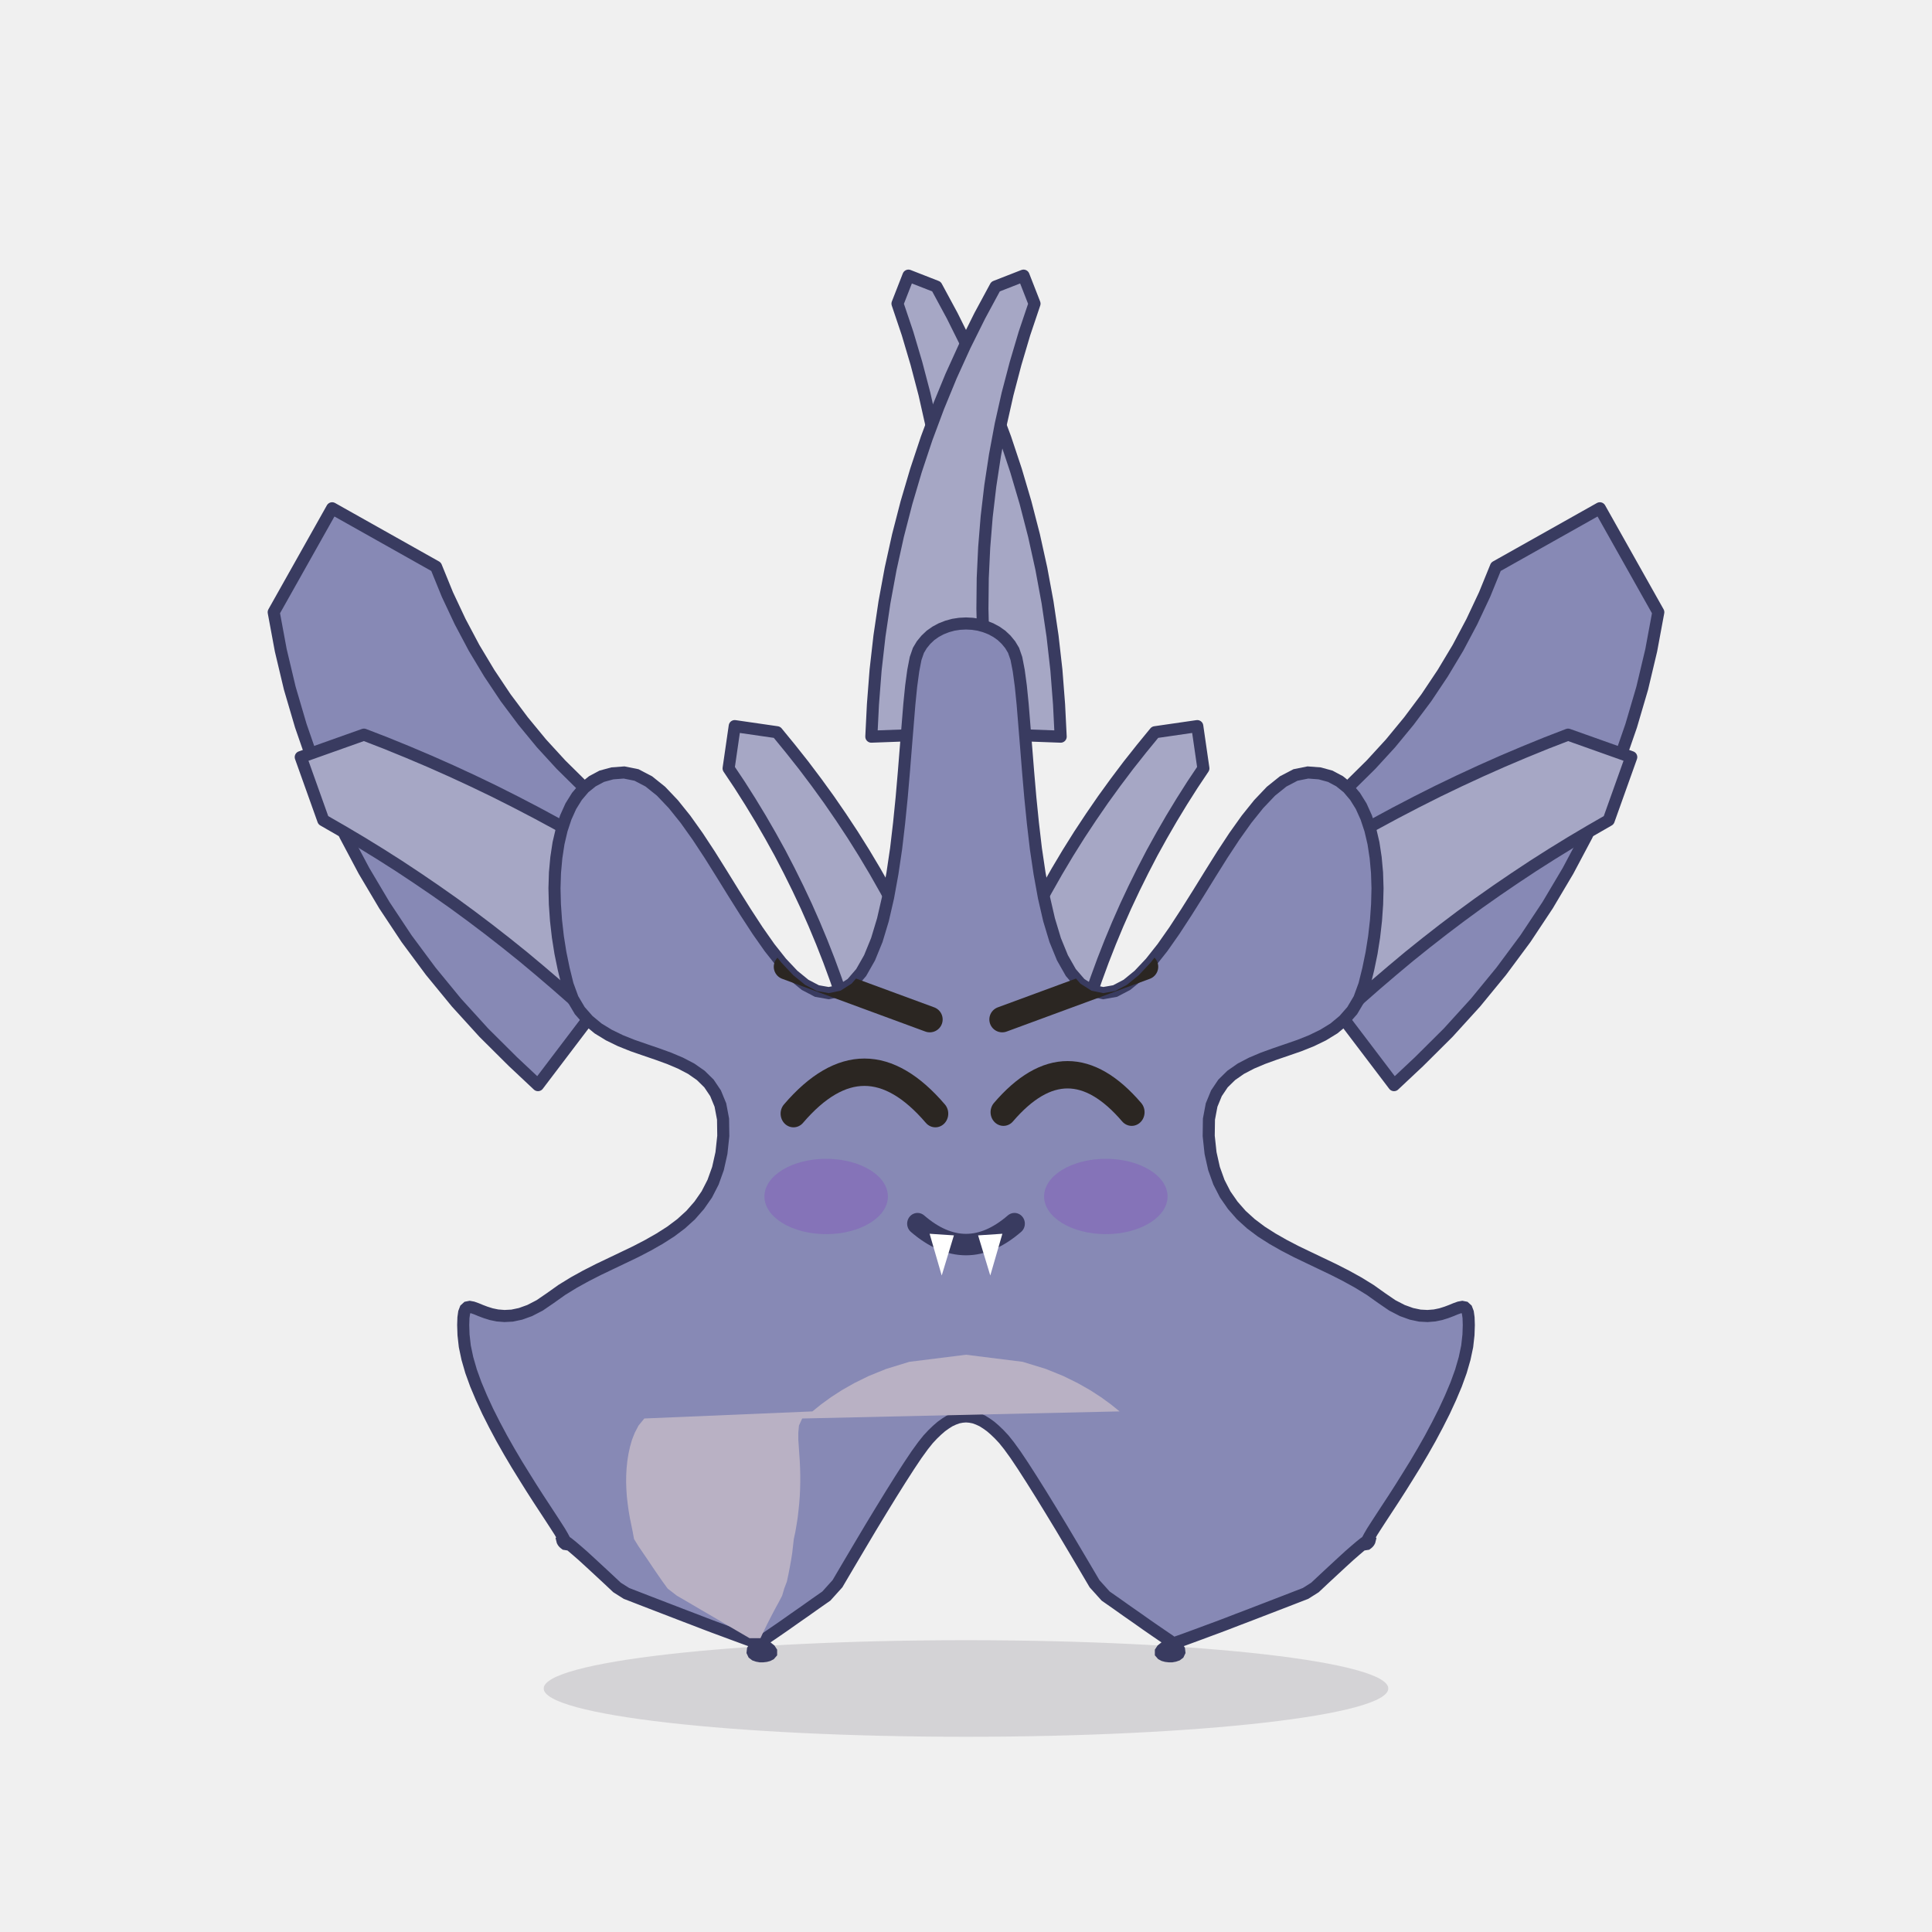
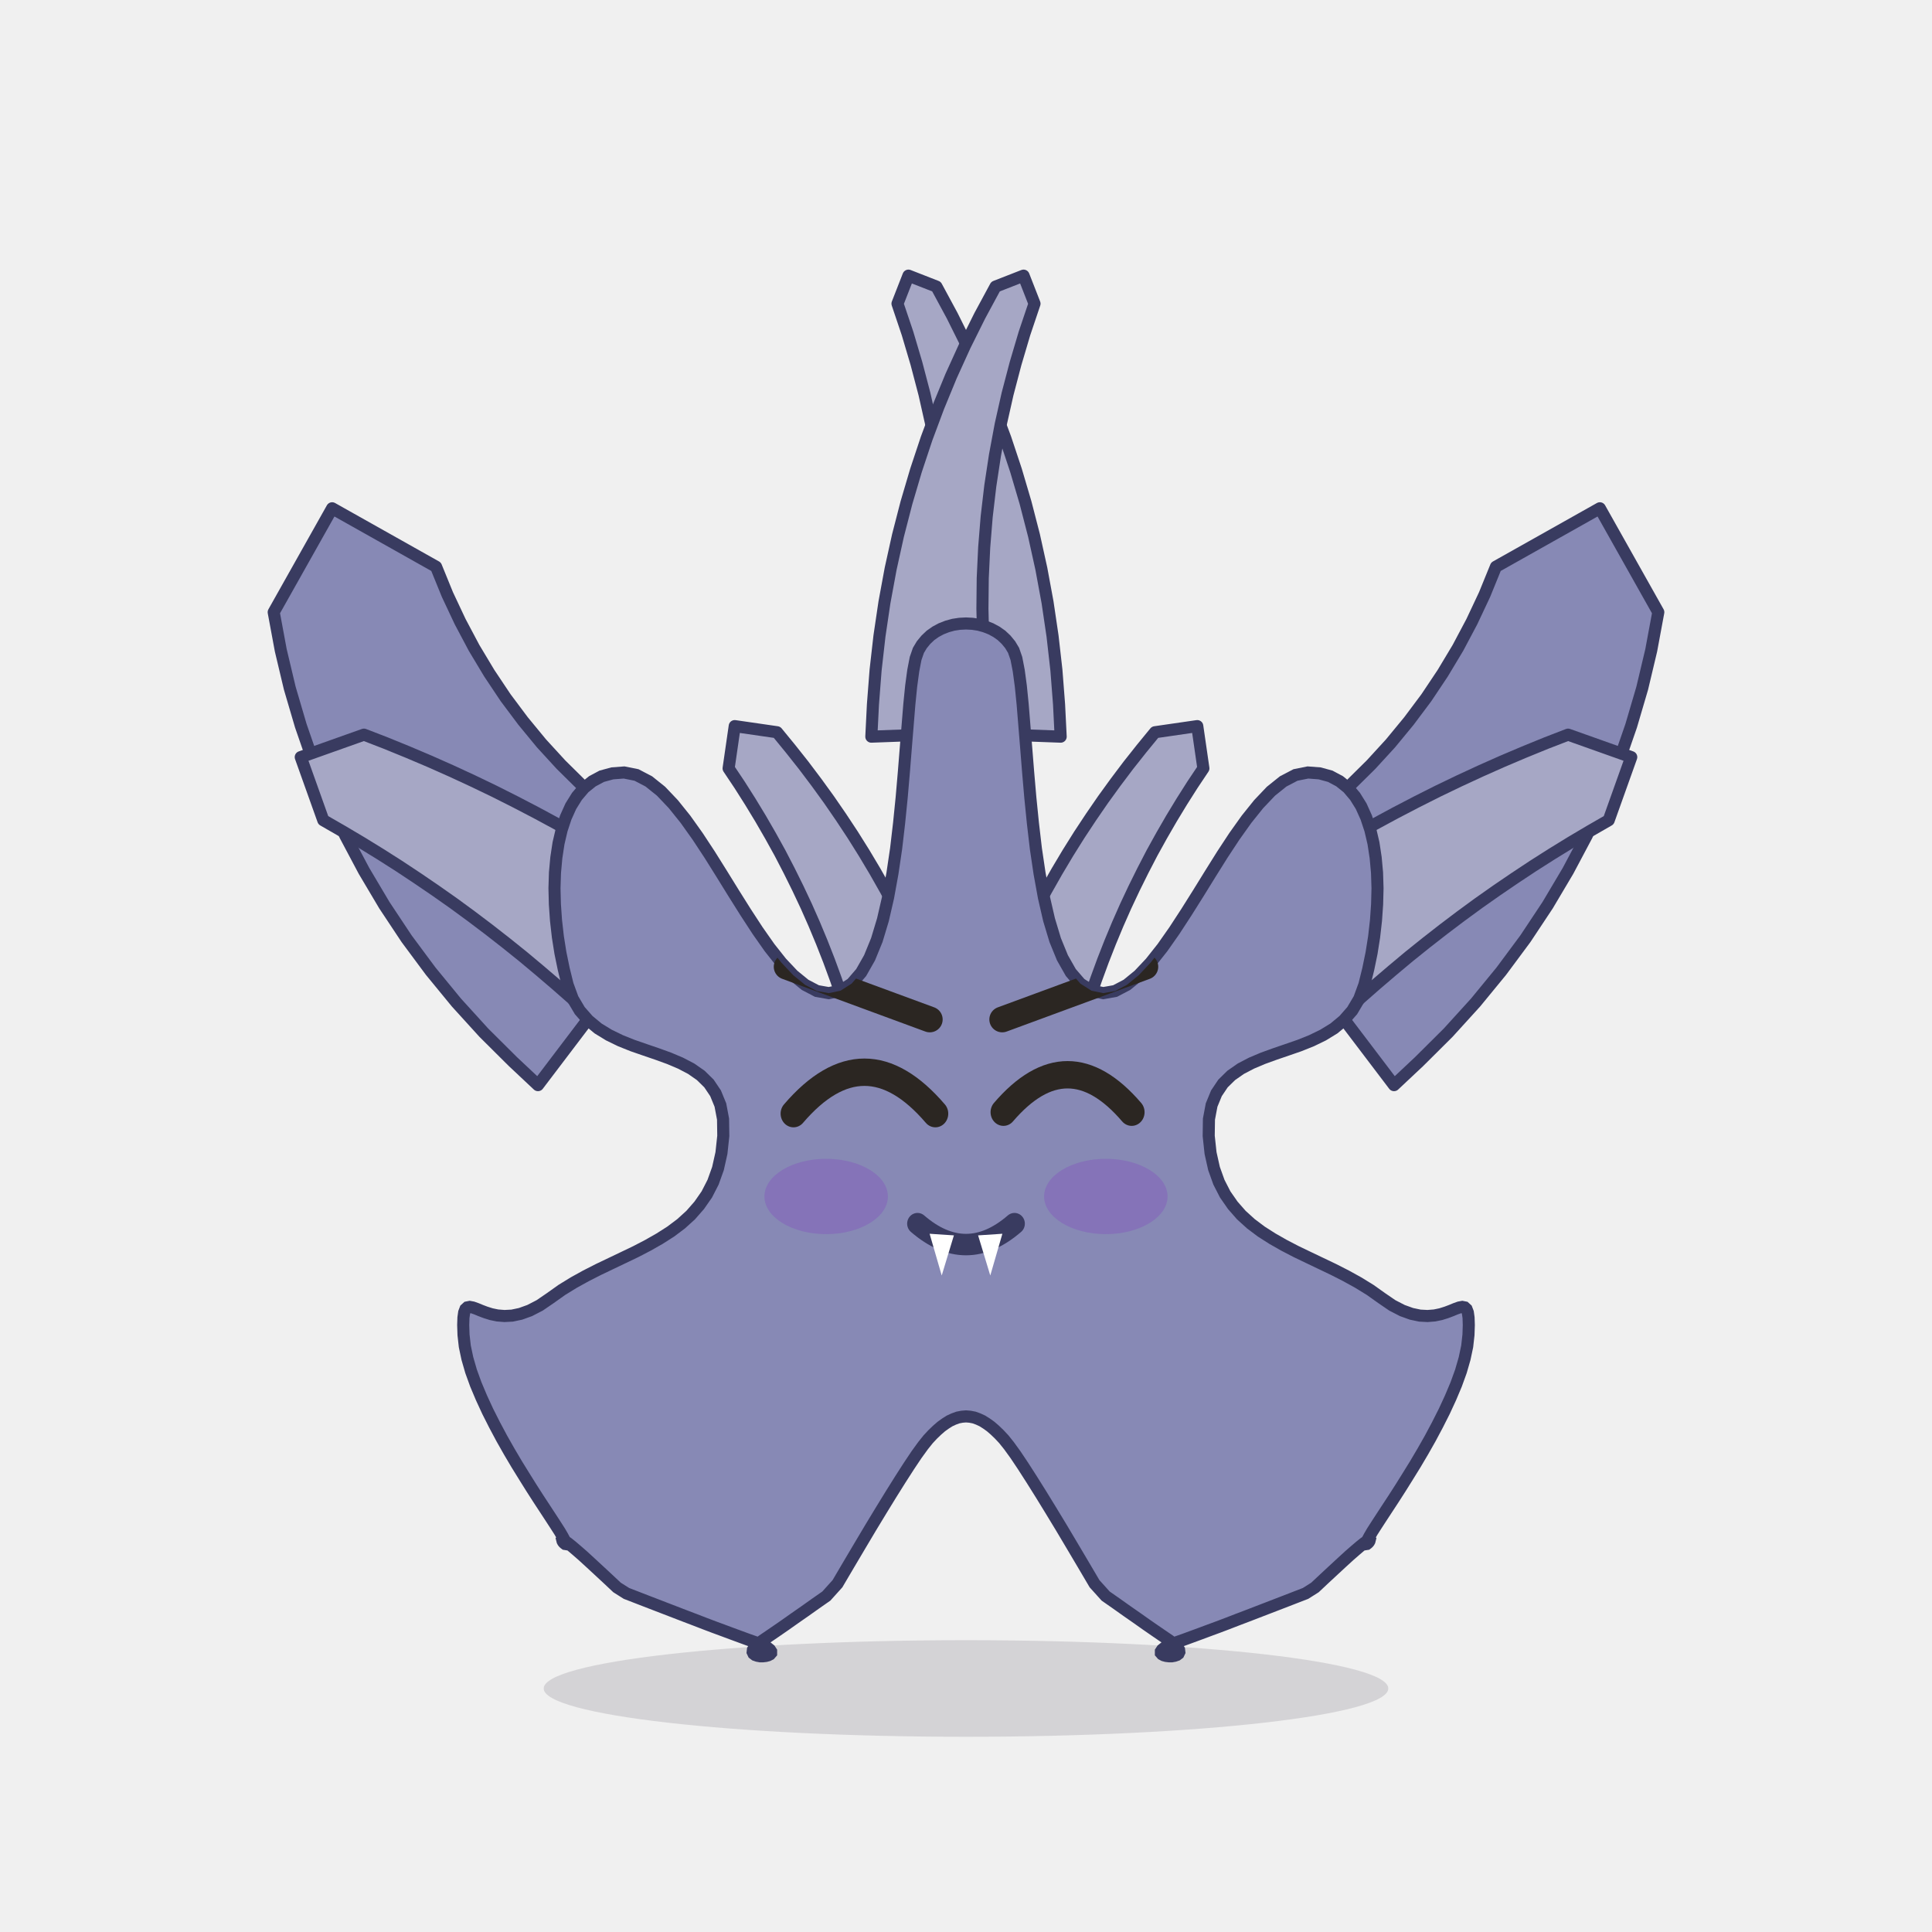
<svg xmlns="http://www.w3.org/2000/svg" viewBox="0 0 240 240">
  <defs>
    <clipPath id="mask-group-10-0" clipPathUnits="userSpaceOnUse">
      <path d="M171.63 161.25 L172.96 162.16 L174.2 162.8 L175.34 163.21 L176.38 163.43 L177.34 163.48 L178.21 163.41 L178.98 163.25 L179.68 163.03 L180.29 162.8 L180.82 162.58 L181.27 162.42 L181.65 162.35 L181.95 162.41 L182.18 162.62 L182.34 163.04 L182.43 163.68 L182.46 164.6 L182.42 165.82 L182.26 167.25 L181.94 168.76 L181.48 170.35 L180.89 171.98 L180.19 173.64 L179.41 175.33 L178.56 177.01 L177.67 178.68 L176.74 180.32 L175.8 181.91 L174.86 183.43 L173.96 184.87 L173.1 186.21 L172.3 187.43 L171.58 188.53 L170.97 189.47 L170.47 190.25 L170.12 190.85 L169.89 191.28 L169.76 191.57 L169.72 191.74 L169.73 191.81 L169.79 191.8 L169.87 191.74 L169.97 191.65 L170.06 191.54 L170.12 191.43 L170.14 191.35 L170.1 191.32 L169.98 191.35 L169.77 191.47 L169.44 191.7 L168.99 192.06 L168.39 192.57 L167.62 193.24 L166.67 194.11 L165.6 195.1 L164.49 196.13 L163.35 197.2 L162.18 197.94 L160.99 198.4 L159.78 198.87 L158.56 199.34 L157.34 199.81 L156.12 200.28 L154.9 200.75 L153.69 201.21 L152.5 201.67 L151.34 202.11 L150.2 202.53 L149.1 202.94 L148.04 203.33 L147.03 203.7 L146.06 204.04 L145.26 204.36 L144.7 204.65 L144.36 204.92 L144.21 205.15 L144.21 205.35 L144.35 205.51 L144.58 205.63 L144.88 205.71 L145.22 205.75 L145.57 205.75 L145.9 205.69 L146.19 205.59 L146.4 205.43 L146.5 205.22 L146.47 204.95 L146.27 204.62 L145.87 204.23 L145.26 203.78 L144.45 203.23 L143.5 202.58 L142.43 201.84 L141.27 201.02 L140.02 200.15 L138.71 199.22 L137.35 198.27 L135.97 196.74 L134.58 194.38 L133.2 192.05 L131.85 189.78 L130.54 187.62 L129.3 185.6 L128.14 183.75 L127.08 182.1 L126.15 180.71 L125.34 179.59 L124.7 178.79 L124.14 178.19 L123.6 177.67 L123.07 177.21 L122.54 176.83 L122.03 176.51 L121.51 176.27 L121.01 176.09 L120.5 175.99 L120 175.95 L119.5 175.99 L118.99 176.09 L118.49 176.27 L117.97 176.51 L117.46 176.83 L116.93 177.21 L116.4 177.67 L115.86 178.19 L115.3 178.79 L114.66 179.59 L113.85 180.71 L112.92 182.1 L111.86 183.75 L110.7 185.6 L109.46 187.62 L108.15 189.78 L106.8 192.05 L105.42 194.38 L104.03 196.74 L102.65 198.27 L101.29 199.22 L99.98 200.15 L98.73 201.02 L97.57 201.84 L96.5 202.58 L95.55 203.23 L94.74 203.78 L94.13 204.23 L93.73 204.62 L93.53 204.95 L93.5 205.22 L93.6 205.43 L93.81 205.59 L94.1 205.69 L94.43 205.75 L94.78 205.75 L95.12 205.71 L95.42 205.63 L95.65 205.51 L95.79 205.35 L95.79 205.15 L95.64 204.92 L95.3 204.65 L94.74 204.36 L93.94 204.04 L92.97 203.7 L91.96 203.33 L90.9 202.94 L89.8 202.53 L88.66 202.11 L87.5 201.67 L86.31 201.21 L85.1 200.75 L83.88 200.28 L82.66 199.81 L81.44 199.34 L80.22 198.87 L79.01 198.4 L77.82 197.94 L76.65 197.2 L75.51 196.13 L74.4 195.1 L73.33 194.11 L72.38 193.24 L71.61 192.57 L71.01 192.06 L70.56 191.7 L70.23 191.47 L70.02 191.35 L69.9 191.32 L69.86 191.35 L69.88 191.43 L69.94 191.54 L70.03 191.65 L70.13 191.74 L70.21 191.8 L70.27 191.81 L70.28 191.74 L70.24 191.57 L70.11 191.28 L69.88 190.85 L69.53 190.25 L69.03 189.47 L68.42 188.53 L67.7 187.43 L66.9 186.21 L66.04 184.87 L65.14 183.43 L64.2 181.91 L63.26 180.32 L62.33 178.68 L61.44 177.01 L60.59 175.33 L59.81 173.64 L59.11 171.98 L58.52 170.35 L58.06 168.76 L57.74 167.25 L57.58 165.82 L57.54 164.6 L57.57 163.68 L57.66 163.04 L57.82 162.62 L58.05 162.41 L58.35 162.35 L58.73 162.42 L59.18 162.58 L59.71 162.8 L60.32 163.03 L61.02 163.25 L61.79 163.41 L62.66 163.48 L63.62 163.43 L64.66 163.21 L65.8 162.8 L67.04 162.16 L68.37 161.25 L69.79 160.24 L71.27 159.33 L72.79 158.49 L74.34 157.7 L75.91 156.95 L77.46 156.21 L79 155.47 L80.5 154.69 L81.94 153.87 L83.32 152.99 L84.61 152.02 L85.8 150.94 L86.86 149.73 L87.8 148.38 L88.58 146.86 L89.19 145.16 L89.62 143.24 L89.85 141.11 L89.82 139.02 L89.49 137.27 L88.89 135.81 L88.07 134.59 L87.05 133.59 L85.86 132.76 L84.54 132.07 L83.12 131.47 L81.63 130.93 L80.11 130.41 L78.58 129.88 L77.08 129.28 L75.64 128.58 L74.3 127.76 L73.08 126.75 L72.02 125.54 L71.15 124.07 L70.51 122.32 L70.03 120.38 L69.62 118.39 L69.3 116.37 L69.07 114.34 L68.93 112.33 L68.88 110.34 L68.94 108.41 L69.11 106.54 L69.38 104.76 L69.77 103.09 L70.28 101.55 L70.91 100.15 L71.67 98.93 L72.56 97.88 L73.59 97.05 L74.75 96.43 L76.07 96.07 L77.53 95.96 L79.07 96.27 L80.6 97.07 L82.12 98.29 L83.64 99.89 L85.15 101.77 L86.66 103.89 L88.16 106.17 L89.65 108.55 L91.14 110.96 L92.63 113.33 L94.11 115.6 L95.59 117.71 L97.07 119.58 L98.54 121.14 L100.01 122.34 L101.48 123.11 L102.95 123.37 L104.41 123.07 L105.79 122.19 L106.98 120.81 L108.02 118.98 L108.92 116.78 L109.68 114.26 L110.32 111.48 L110.86 108.51 L111.32 105.41 L111.69 102.24 L112.01 99.06 L112.28 95.93 L112.52 92.93 L112.75 90.1 L112.96 87.51 L113.19 85.22 L113.45 83.3 L113.74 81.8 L114.09 80.79 L114.51 80.09 L115.02 79.47 L115.59 78.93 L116.23 78.48 L116.92 78.11 L117.66 77.82 L118.42 77.61 L119.21 77.49 L120 77.45 L120.79 77.49 L121.58 77.61 L122.34 77.82 L123.08 78.11 L123.77 78.48 L124.41 78.93 L124.98 79.47 L125.49 80.09 L125.91 80.79 L126.26 81.8 L126.55 83.3 L126.81 85.22 L127.04 87.51 L127.25 90.1 L127.48 92.93 L127.72 95.93 L127.99 99.06 L128.31 102.24 L128.68 105.41 L129.14 108.51 L129.68 111.48 L130.32 114.26 L131.08 116.78 L131.98 118.98 L133.02 120.81 L134.21 122.19 L135.59 123.07 L137.05 123.37 L138.52 123.11 L139.99 122.34 L141.46 121.14 L142.93 119.58 L144.41 117.71 L145.89 115.6 L147.37 113.33 L148.86 110.96 L150.35 108.55 L151.84 106.17 L153.34 103.89 L154.85 101.77 L156.36 99.89 L157.88 98.29 L159.4 97.07 L160.93 96.27 L162.47 95.96 L163.93 96.07 L165.25 96.43 L166.41 97.05 L167.44 97.88 L168.33 98.93 L169.09 100.15 L169.72 101.55 L170.23 103.09 L170.62 104.76 L170.89 106.54 L171.06 108.41 L171.12 110.34 L171.07 112.33 L170.93 114.34 L170.7 116.37 L170.38 118.39 L169.97 120.38 L169.49 122.32 L168.85 124.07 L167.98 125.54 L166.92 126.75 L165.7 127.76 L164.36 128.58 L162.92 129.28 L161.42 129.88 L159.89 130.41 L158.37 130.93 L156.88 131.47 L155.46 132.07 L154.14 132.76 L152.95 133.59 L151.93 134.59 L151.11 135.81 L150.51 137.27 L150.18 139.02 L150.15 141.11 L150.38 143.24 L150.81 145.16 L151.42 146.86 L152.2 148.38 L153.14 149.73 L154.2 150.94 L155.39 152.02 L156.68 152.99 L158.06 153.87 L159.5 154.69 L161 155.47 L162.54 156.21 L164.09 156.95 L165.66 157.7 L167.21 158.49 L168.73 159.33 L170.21 160.24 Z" fill-rule="nonzero" />
    </clipPath>
  </defs>
  <ellipse cx="120" cy="209.75" rx="52.46" ry="6" fill="#281e32" opacity="0.14" class="wild-shadow" />
  <path d="M173.17 134.8 L176.29 131.87 L179.9 128.28 L183.3 124.54 L186.5 120.64 L189.49 116.61 L192.25 112.45 L194.79 108.17 L197.11 103.8 L199.19 99.33 L201.03 94.78 L202.63 90.16 L204 85.5 L205.12 80.79 L206 76.05 L198.74 63.14 L185.83 70.4 L184.42 73.86 L182.84 77.22 L181.11 80.48 L179.22 83.63 L177.19 86.67 L175.02 89.57 L172.73 92.35 L170.31 94.99 L167.77 97.5 L165.13 99.85 L162.39 102.06 L159.57 104.11 L156.66 106 L153 108.22 Z" fill-rule="nonzero" fill="#8789b5" stroke="#393b60" stroke-width="1.5" stroke-linecap="butt" stroke-linejoin="round" class="wild-extremity" />
  <path d="M66.83 134.8 L63.71 131.87 L60.1 128.28 L56.7 124.54 L53.5 120.64 L50.51 116.61 L47.75 112.45 L45.21 108.17 L42.89 103.8 L40.81 99.33 L38.97 94.78 L37.37 90.16 L36 85.5 L34.88 80.79 L34 76.05 L41.26 63.14 L54.17 70.4 L55.58 73.86 L57.16 77.22 L58.89 80.48 L60.78 83.63 L62.81 86.67 L64.98 89.57 L67.27 92.35 L69.69 94.99 L72.23 97.5 L74.87 99.85 L77.61 102.06 L80.43 104.11 L83.34 106 L87 108.22 Z" fill-rule="nonzero" fill="#8789b5" stroke="#393b60" stroke-width="1.5" stroke-linecap="butt" stroke-linejoin="round" class="wild-extremity" />
  <path d="M81.92 110.02 L79.52 108.48 L77 106.9 L74.45 105.36 L71.89 103.86 L69.3 102.41 L66.69 101 L64.06 99.63 L61.42 98.3 L58.76 97.02 L56.08 95.78 L53.38 94.58 L50.67 93.43 L47.95 92.32 L45.21 91.26 L37.36 94.05 L40.16 101.89 L42.54 103.26 L44.9 104.66 L47.24 106.1 L49.55 107.57 L51.83 109.08 L54.09 110.62 L56.32 112.19 L58.52 113.8 L60.69 115.44 L62.83 117.11 L64.95 118.81 L67.03 120.55 L69.09 122.31 L71.23 124.19 Z" fill-rule="nonzero" fill="#a6a7c5" stroke="#393b60" stroke-width="1.5" stroke-linecap="butt" stroke-linejoin="round" class="wild-extremity" />
  <path d="M158.08 110.02 L160.48 108.48 L163 106.9 L165.55 105.36 L168.11 103.86 L170.7 102.41 L173.31 101 L175.94 99.63 L178.58 98.3 L181.24 97.02 L183.92 95.78 L186.62 94.58 L189.33 93.43 L192.05 92.32 L194.79 91.26 L202.64 94.05 L199.84 101.89 L197.46 103.26 L195.1 104.66 L192.76 106.1 L190.45 107.57 L188.17 109.08 L185.91 110.62 L183.68 112.19 L181.48 113.8 L179.31 115.44 L177.17 117.11 L175.05 118.81 L172.97 120.55 L170.91 122.31 L168.77 124.19 Z" fill-rule="nonzero" fill="#a6a7c5" stroke="#393b60" stroke-width="1.5" stroke-linecap="butt" stroke-linejoin="round" class="wild-extremity" />
  <path d="M131.76 91.51 L131.56 87.5 L131.23 83.24 L130.75 79.01 L130.13 74.82 L129.36 70.65 L128.45 66.53 L127.4 62.46 L126.21 58.43 L124.89 54.46 L123.43 50.55 L121.85 46.71 L120.13 42.93 L118.29 39.23 L116.33 35.6 L112.85 34.24 L111.49 37.72 L112.74 41.43 L113.85 45.18 L114.84 48.95 L115.69 52.73 L116.4 56.54 L116.98 60.35 L117.43 64.18 L117.74 68 L117.92 71.82 L117.96 75.63 L117.87 79.43 L117.65 83.21 L117.3 86.97 L116.81 90.96 Z" fill-rule="nonzero" fill="#a6a7c5" stroke="#393b60" stroke-width="1.5" stroke-linecap="butt" stroke-linejoin="round" class="wild-extremity" />
  <path d="M108.24 91.51 L108.44 87.5 L108.77 83.24 L109.25 79.01 L109.87 74.82 L110.64 70.65 L111.55 66.53 L112.6 62.46 L113.79 58.43 L115.11 54.46 L116.57 50.55 L118.15 46.71 L119.87 42.93 L121.71 39.23 L123.67 35.6 L127.15 34.24 L128.51 37.72 L127.26 41.43 L126.15 45.18 L125.16 48.95 L124.31 52.73 L123.6 56.54 L123.02 60.35 L122.57 64.18 L122.26 68 L122.08 71.82 L122.04 75.63 L122.13 79.43 L122.35 83.21 L122.7 86.97 L123.19 90.96 Z" fill-rule="nonzero" fill="#a6a7c5" stroke="#393b60" stroke-width="1.5" stroke-linecap="butt" stroke-linejoin="round" class="wild-extremity" />
  <path d="M134.6 126.35 L135.38 123.92 L136.18 121.62 L137.02 119.33 L137.91 117.06 L138.85 114.8 L139.84 112.56 L140.88 110.35 L141.97 108.15 L143.1 105.97 L144.29 103.82 L145.52 101.69 L146.8 99.58 L148.12 97.5 L149.49 95.45 L148.73 90.2 L143.48 90.96 L141.81 93 L140.17 95.07 L138.58 97.18 L137.03 99.32 L135.53 101.5 L134.07 103.71 L132.66 105.96 L131.3 108.24 L129.99 110.55 L128.72 112.89 L127.51 115.26 L126.34 117.66 L125.22 120.08 L124.2 122.42 Z" fill-rule="nonzero" fill="#a6a7c5" stroke="#393b60" stroke-width="1.5" stroke-linecap="butt" stroke-linejoin="round" class="wild-extremity" />
  <path d="M105.4 126.35 L104.62 123.92 L103.82 121.62 L102.98 119.33 L102.09 117.06 L101.15 114.8 L100.16 112.56 L99.12 110.35 L98.03 108.15 L96.9 105.97 L95.71 103.82 L94.48 101.69 L93.2 99.58 L91.88 97.5 L90.51 95.45 L91.27 90.2 L96.52 90.96 L98.19 93 L99.83 95.07 L101.42 97.18 L102.97 99.32 L104.47 101.5 L105.93 103.71 L107.34 105.96 L108.7 108.24 L110.01 110.55 L111.28 112.89 L112.49 115.26 L113.66 117.66 L114.78 120.08 L115.8 122.42 Z" fill-rule="nonzero" fill="#a6a7c5" stroke="#393b60" stroke-width="1.5" stroke-linecap="butt" stroke-linejoin="round" class="wild-extremity" />
  <path d="M171.63 161.25 L172.96 162.16 L174.2 162.8 L175.34 163.21 L176.38 163.43 L177.34 163.48 L178.21 163.41 L178.98 163.25 L179.68 163.03 L180.29 162.8 L180.82 162.58 L181.27 162.42 L181.65 162.35 L181.95 162.41 L182.18 162.62 L182.34 163.04 L182.43 163.68 L182.46 164.6 L182.42 165.82 L182.26 167.25 L181.94 168.76 L181.48 170.35 L180.89 171.98 L180.19 173.64 L179.41 175.33 L178.56 177.01 L177.67 178.68 L176.74 180.32 L175.8 181.91 L174.86 183.43 L173.96 184.87 L173.1 186.21 L172.3 187.43 L171.58 188.53 L170.97 189.47 L170.47 190.25 L170.12 190.85 L169.89 191.28 L169.76 191.57 L169.72 191.74 L169.73 191.81 L169.79 191.8 L169.87 191.74 L169.97 191.65 L170.06 191.54 L170.12 191.43 L170.14 191.35 L170.1 191.32 L169.98 191.35 L169.77 191.47 L169.44 191.7 L168.99 192.06 L168.39 192.57 L167.62 193.24 L166.67 194.11 L165.6 195.1 L164.49 196.13 L163.35 197.2 L162.18 197.94 L160.99 198.4 L159.78 198.87 L158.56 199.34 L157.34 199.81 L156.12 200.28 L154.9 200.75 L153.69 201.21 L152.5 201.67 L151.34 202.11 L150.2 202.53 L149.1 202.94 L148.04 203.33 L147.03 203.7 L146.06 204.04 L145.26 204.36 L144.7 204.65 L144.36 204.92 L144.21 205.15 L144.21 205.35 L144.35 205.51 L144.58 205.63 L144.88 205.71 L145.22 205.75 L145.57 205.75 L145.9 205.69 L146.19 205.59 L146.4 205.43 L146.5 205.22 L146.47 204.95 L146.27 204.62 L145.87 204.23 L145.26 203.78 L144.45 203.23 L143.5 202.58 L142.43 201.84 L141.27 201.02 L140.02 200.15 L138.71 199.22 L137.35 198.27 L135.97 196.74 L134.58 194.38 L133.2 192.05 L131.85 189.78 L130.54 187.62 L129.3 185.6 L128.14 183.75 L127.08 182.1 L126.15 180.71 L125.34 179.59 L124.7 178.79 L124.14 178.19 L123.6 177.67 L123.07 177.21 L122.54 176.83 L122.03 176.51 L121.51 176.27 L121.01 176.09 L120.5 175.99 L120 175.95 L119.5 175.99 L118.99 176.09 L118.49 176.27 L117.97 176.51 L117.46 176.83 L116.93 177.21 L116.4 177.67 L115.86 178.19 L115.3 178.79 L114.66 179.59 L113.85 180.71 L112.92 182.1 L111.86 183.75 L110.7 185.6 L109.46 187.62 L108.15 189.78 L106.8 192.05 L105.42 194.38 L104.03 196.74 L102.65 198.27 L101.29 199.22 L99.98 200.15 L98.73 201.02 L97.57 201.84 L96.5 202.58 L95.55 203.23 L94.74 203.78 L94.13 204.23 L93.73 204.62 L93.53 204.95 L93.5 205.22 L93.6 205.43 L93.81 205.59 L94.1 205.69 L94.43 205.75 L94.78 205.75 L95.12 205.71 L95.42 205.63 L95.65 205.51 L95.79 205.35 L95.79 205.15 L95.64 204.92 L95.3 204.65 L94.74 204.36 L93.94 204.04 L92.97 203.7 L91.96 203.33 L90.9 202.94 L89.8 202.53 L88.66 202.11 L87.5 201.67 L86.31 201.21 L85.1 200.75 L83.88 200.28 L82.66 199.81 L81.44 199.34 L80.22 198.87 L79.01 198.4 L77.82 197.94 L76.65 197.2 L75.51 196.13 L74.4 195.1 L73.33 194.11 L72.38 193.24 L71.61 192.57 L71.01 192.06 L70.56 191.7 L70.23 191.47 L70.02 191.35 L69.9 191.32 L69.86 191.35 L69.88 191.43 L69.94 191.54 L70.03 191.65 L70.13 191.74 L70.21 191.8 L70.27 191.81 L70.28 191.74 L70.24 191.57 L70.11 191.28 L69.88 190.85 L69.53 190.25 L69.03 189.47 L68.42 188.53 L67.7 187.43 L66.9 186.21 L66.04 184.87 L65.14 183.43 L64.2 181.91 L63.26 180.32 L62.33 178.68 L61.44 177.01 L60.59 175.33 L59.81 173.64 L59.11 171.98 L58.52 170.35 L58.06 168.76 L57.74 167.25 L57.58 165.82 L57.54 164.6 L57.57 163.68 L57.66 163.04 L57.82 162.62 L58.05 162.41 L58.35 162.35 L58.73 162.42 L59.18 162.58 L59.71 162.8 L60.32 163.03 L61.02 163.25 L61.79 163.41 L62.66 163.48 L63.62 163.43 L64.66 163.21 L65.8 162.8 L67.04 162.16 L68.37 161.25 L69.79 160.24 L71.27 159.33 L72.79 158.49 L74.34 157.7 L75.91 156.95 L77.46 156.21 L79 155.47 L80.5 154.69 L81.94 153.87 L83.32 152.99 L84.61 152.02 L85.8 150.94 L86.86 149.73 L87.8 148.38 L88.58 146.86 L89.19 145.16 L89.62 143.24 L89.85 141.11 L89.82 139.02 L89.49 137.27 L88.89 135.81 L88.07 134.59 L87.05 133.59 L85.86 132.76 L84.54 132.07 L83.12 131.47 L81.63 130.93 L80.11 130.41 L78.58 129.88 L77.08 129.28 L75.64 128.58 L74.3 127.76 L73.08 126.75 L72.02 125.54 L71.15 124.07 L70.51 122.32 L70.03 120.38 L69.62 118.39 L69.3 116.37 L69.07 114.34 L68.93 112.33 L68.88 110.34 L68.94 108.41 L69.11 106.54 L69.38 104.76 L69.77 103.09 L70.28 101.55 L70.91 100.15 L71.67 98.93 L72.56 97.88 L73.59 97.05 L74.75 96.43 L76.07 96.07 L77.53 95.96 L79.07 96.27 L80.6 97.07 L82.12 98.29 L83.64 99.89 L85.15 101.77 L86.66 103.89 L88.16 106.17 L89.65 108.55 L91.14 110.96 L92.63 113.33 L94.11 115.6 L95.59 117.71 L97.07 119.58 L98.54 121.14 L100.01 122.34 L101.48 123.11 L102.95 123.37 L104.41 123.07 L105.79 122.19 L106.98 120.81 L108.02 118.98 L108.92 116.78 L109.68 114.26 L110.32 111.48 L110.86 108.51 L111.32 105.41 L111.69 102.24 L112.01 99.06 L112.28 95.93 L112.52 92.93 L112.75 90.1 L112.96 87.51 L113.19 85.22 L113.45 83.3 L113.74 81.8 L114.09 80.79 L114.51 80.09 L115.02 79.47 L115.59 78.93 L116.23 78.48 L116.92 78.11 L117.66 77.82 L118.42 77.61 L119.21 77.49 L120 77.45 L120.79 77.49 L121.58 77.61 L122.34 77.82 L123.08 78.11 L123.77 78.48 L124.41 78.93 L124.98 79.47 L125.49 80.09 L125.91 80.79 L126.26 81.8 L126.55 83.3 L126.81 85.22 L127.04 87.51 L127.25 90.1 L127.48 92.93 L127.72 95.93 L127.99 99.06 L128.31 102.24 L128.68 105.41 L129.14 108.51 L129.68 111.48 L130.32 114.26 L131.08 116.78 L131.98 118.98 L133.02 120.81 L134.21 122.19 L135.59 123.07 L137.05 123.37 L138.52 123.11 L139.99 122.34 L141.46 121.14 L142.93 119.58 L144.41 117.71 L145.89 115.6 L147.37 113.33 L148.86 110.96 L150.35 108.55 L151.84 106.17 L153.34 103.89 L154.85 101.77 L156.36 99.89 L157.88 98.29 L159.4 97.07 L160.93 96.27 L162.47 95.96 L163.93 96.07 L165.25 96.43 L166.41 97.05 L167.44 97.88 L168.33 98.93 L169.09 100.15 L169.72 101.55 L170.23 103.09 L170.62 104.76 L170.89 106.54 L171.06 108.41 L171.12 110.34 L171.07 112.33 L170.93 114.34 L170.7 116.37 L170.38 118.39 L169.97 120.38 L169.49 122.32 L168.85 124.07 L167.98 125.54 L166.92 126.75 L165.7 127.76 L164.36 128.58 L162.92 129.28 L161.42 129.88 L159.89 130.41 L158.37 130.93 L156.88 131.47 L155.46 132.07 L154.14 132.76 L152.95 133.59 L151.93 134.59 L151.11 135.81 L150.51 137.27 L150.18 139.02 L150.15 141.11 L150.38 143.24 L150.81 145.16 L151.42 146.86 L152.2 148.38 L153.14 149.73 L154.2 150.94 L155.39 152.02 L156.68 152.99 L158.06 153.87 L159.5 154.69 L161 155.47 L162.54 156.21 L164.09 156.95 L165.66 157.7 L167.21 158.49 L168.73 159.33 L170.21 160.24 Z" fill-rule="nonzero" fill="#8789b5" stroke="#393b60" stroke-width="1.5" stroke-linecap="butt" stroke-linejoin="miter" class="wild-body" />
  <g clip-path="url(#mask-group-10-0)">
-     <path d="M120 168.29 L112.96 169.17 L110.09 170.05 L107.92 170.93 L106.13 171.81 L104.58 172.69 L103.22 173.57 L102.01 174.45 L100.92 175.33 L80.04 176.21 L79.32 177.09 L78.86 177.97 L78.51 178.85 L78.26 179.73 L78.07 180.61 L77.93 181.49 L77.84 182.37 L77.79 183.25 L77.78 184.13 L77.81 185.01 L77.87 185.9 L77.97 186.78 L78.09 187.66 L78.24 188.54 L78.42 189.42 L78.6 190.3 L78.76 191.18 L79.3 192.06 L79.9 192.94 L80.5 193.82 L81.09 194.7 L81.69 195.58 L82.3 196.46 L82.94 197.34 L84.08 198.22 L85.59 199.1 L87.09 199.98 L88.6 200.86 L90.1 201.74 L91.6 202.62 L93.11 203.5 L94.47 203.5 L94.88 202.62 L95.31 201.74 L95.76 200.86 L96.22 199.98 L96.7 199.1 L97.16 198.22 L97.42 197.34 L97.75 196.46 L97.94 195.58 L98.11 194.7 L98.27 193.82 L98.41 192.94 L98.51 192.06 L98.61 191.18 L98.8 190.3 L98.95 189.42 L99.09 188.54 L99.19 187.66 L99.28 186.78 L99.35 185.9 L99.39 185.01 L99.41 184.13 L99.41 183.25 L99.39 182.37 L99.35 181.49 L99.29 180.61 L99.23 179.73 L99.17 178.85 L99.17 177.97 L99.25 177.09 L99.65 176.21 L139.08 175.33 L137.99 174.45 L136.78 173.57 L135.42 172.69 L133.87 171.81 L132.08 170.93 L129.91 170.05 L127.04 169.17 L120 168.29 Z" fill-rule="nonzero" fill="#b9b1c4" class="wild-belly" />
    <ellipse cx="102.63" cy="148.63" rx="7.67" ry="4.68" fill="#846eb9" opacity="0.8" class="wild-blush" />
    <ellipse cx="137.37" cy="148.63" rx="7.67" ry="4.68" fill="#846eb9" opacity="0.8" class="wild-blush" />
    <path d="M97.25 138.34 C103.49 131.48,109.72 131.48,115.96 138.34" fill-rule="nonzero" fill="none" stroke="#2b2622" stroke-width="3.4" stroke-linecap="round" stroke-linejoin="miter" class="wild-eye-arc" transform="translate(120 136.47) scale(0.9419326 1) translate(-120 -136.47)" />
    <path d="M124.94 138.16 C130.58 131.96,136.21 131.96,141.85 138.16" fill-rule="nonzero" fill="none" stroke="#2b2622" stroke-width="3.4" stroke-linecap="round" stroke-linejoin="miter" class="wild-eye-arc" transform="translate(120 136.47) scale(0.9419326 1) translate(-120 -136.47)" />
    <path d="M115.5 126.64 L97.72 120.09" fill-rule="nonzero" fill="none" stroke="#2b2622" stroke-width="3.2" stroke-linecap="round" stroke-linejoin="miter" class="wild-mood-brow" />
    <path d="M124.5 126.64 L142.28 120.09" fill-rule="nonzero" fill="none" stroke="#2b2622" stroke-width="3.2" stroke-linecap="round" stroke-linejoin="miter" class="wild-mood-brow" />
    <path d="M114.39 152.98 C118.13 156.1,121.87 156.1,125.61 152.98" fill-rule="nonzero" fill="none" stroke="#393b60" stroke-width="2.4" stroke-linecap="round" stroke-linejoin="miter" class="wild-mouth-fangs-line" transform="translate(120 161.79) scale(1.073529 1.110392) translate(-120 -161.79)" />
    <path d="M115.79 154.11 L118.6 154.29 L117.19 158.78 Z" fill-rule="nonzero" fill="#ffffff" class="wild-mouth-fang" transform="translate(120 161.79) scale(1.073529 1.110392) translate(-120 -161.79)" />
    <path d="M121.4 154.29 L124.21 154.11 L122.81 158.78 Z" fill-rule="nonzero" fill="#ffffff" class="wild-mouth-fang" transform="translate(120 161.79) scale(1.073529 1.110392) translate(-120 -161.79)" />
  </g>
</svg>
